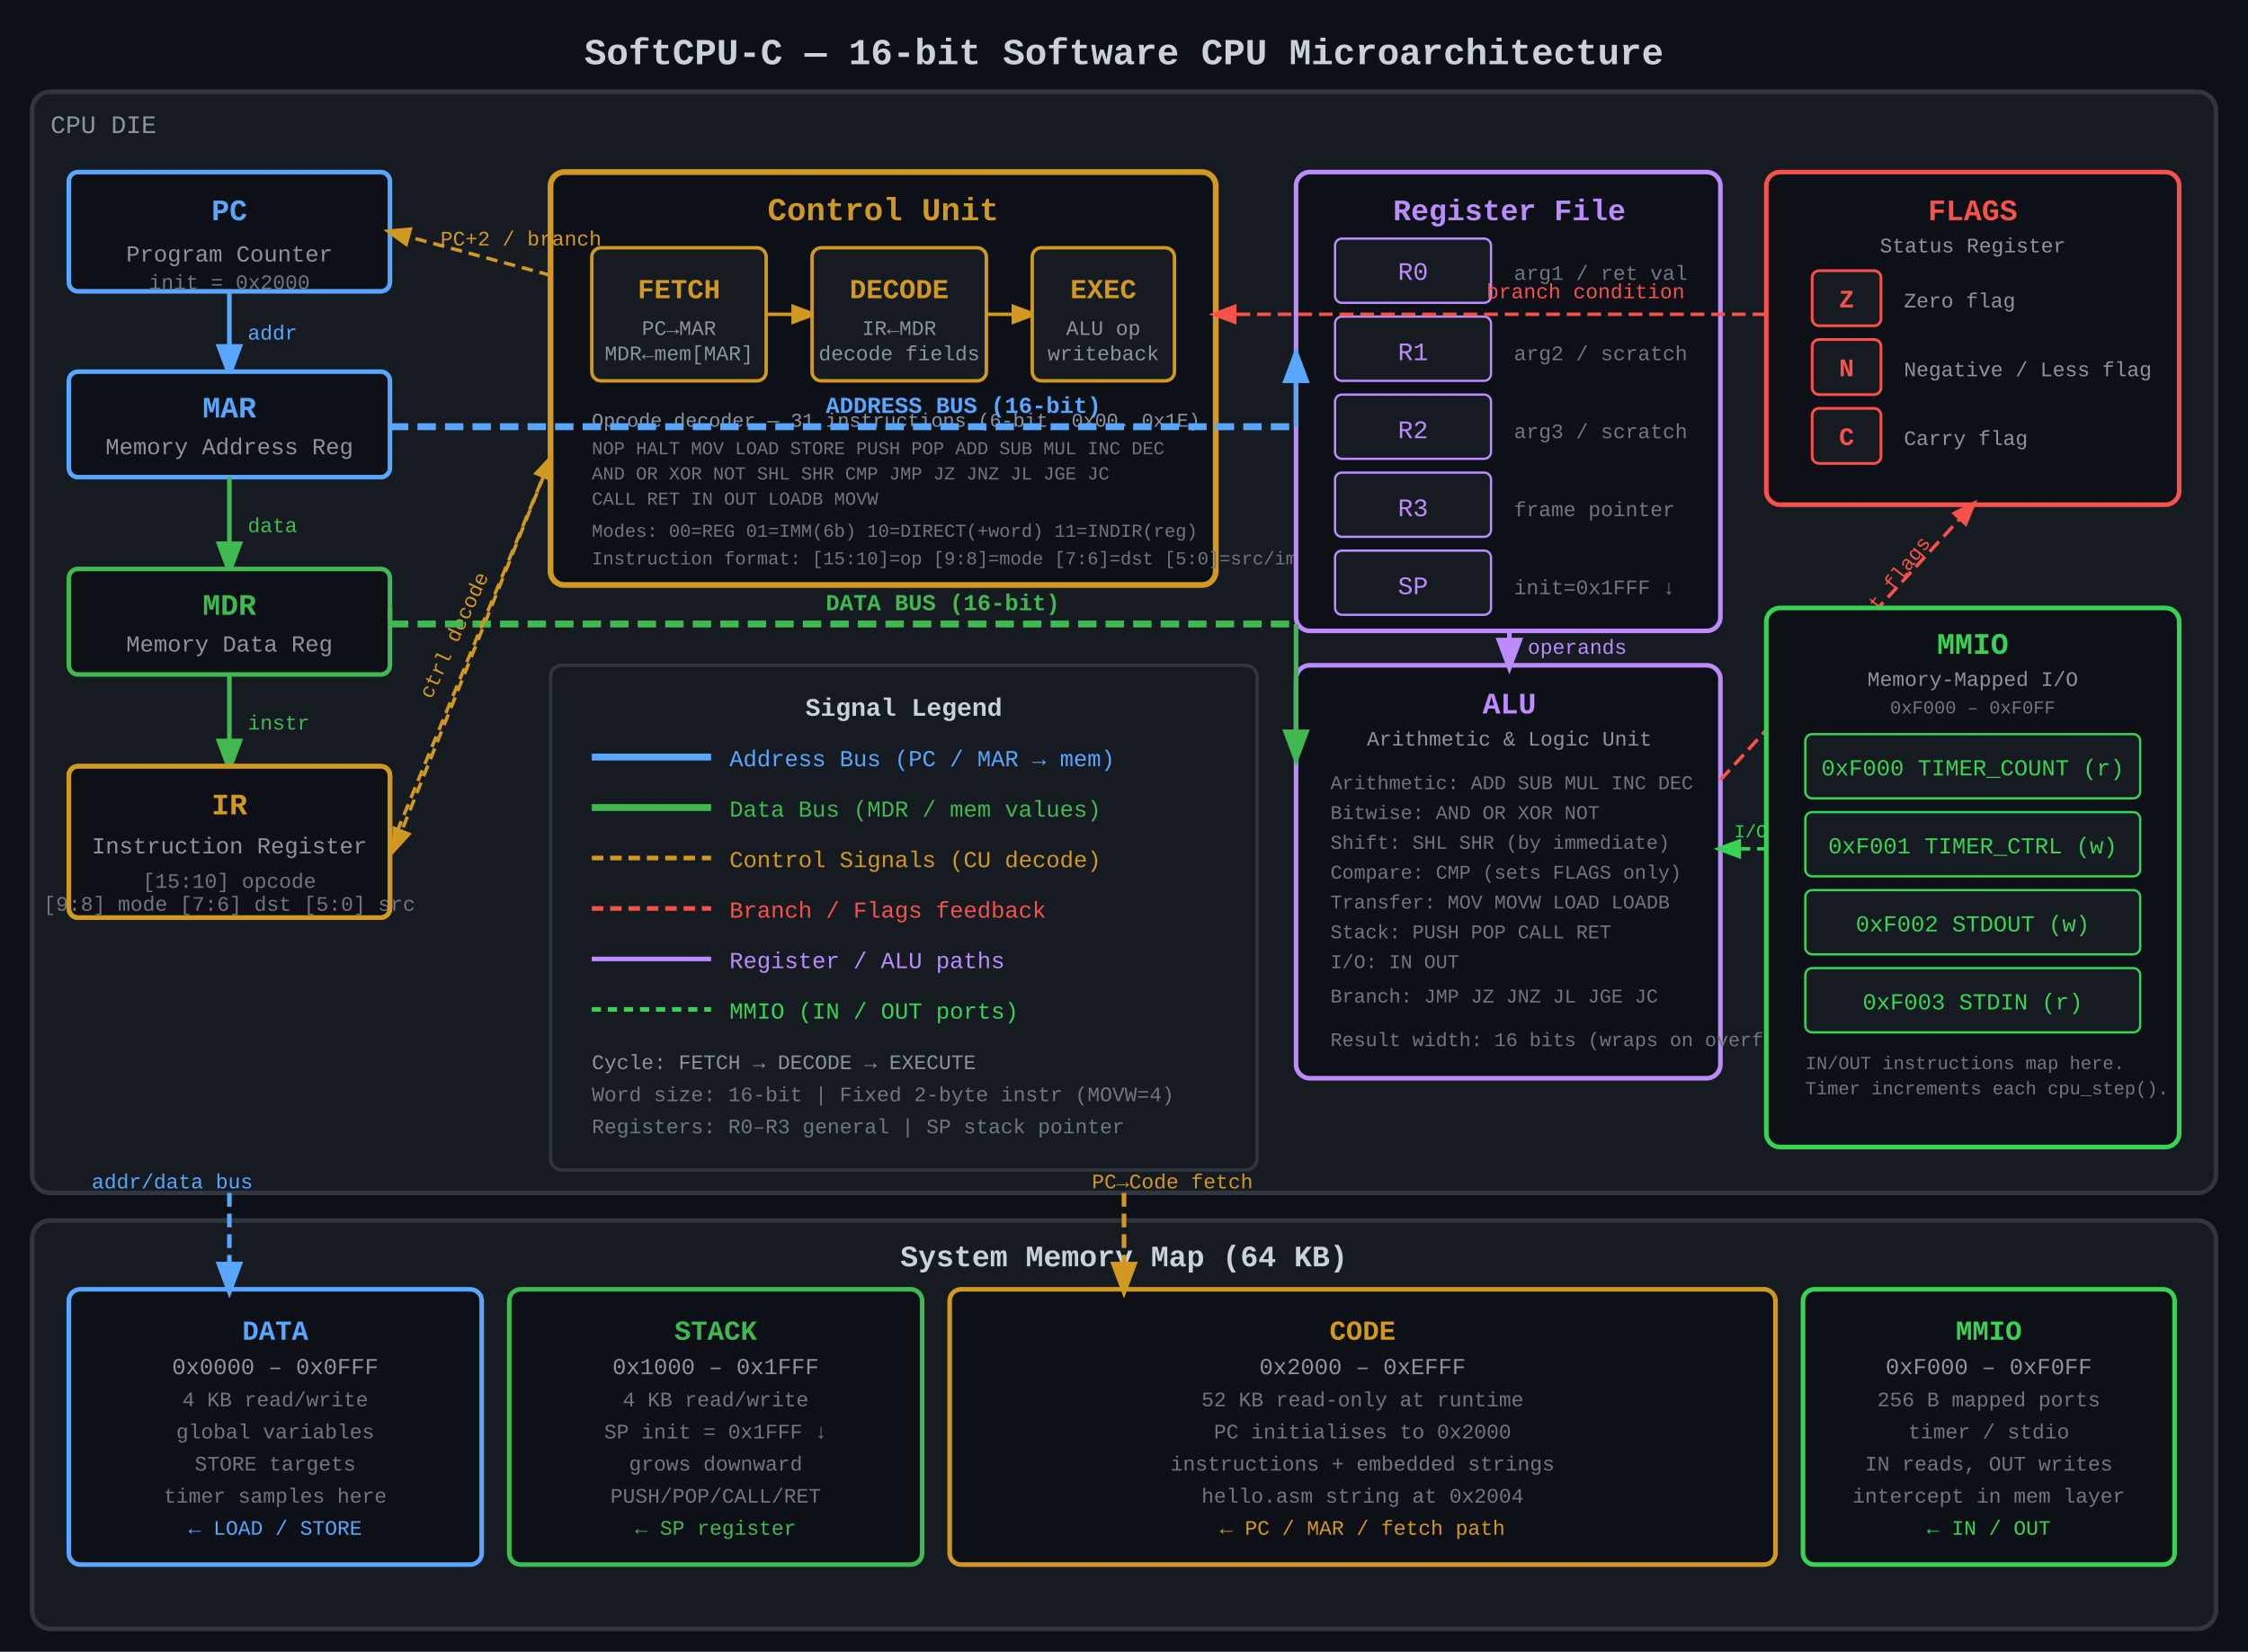
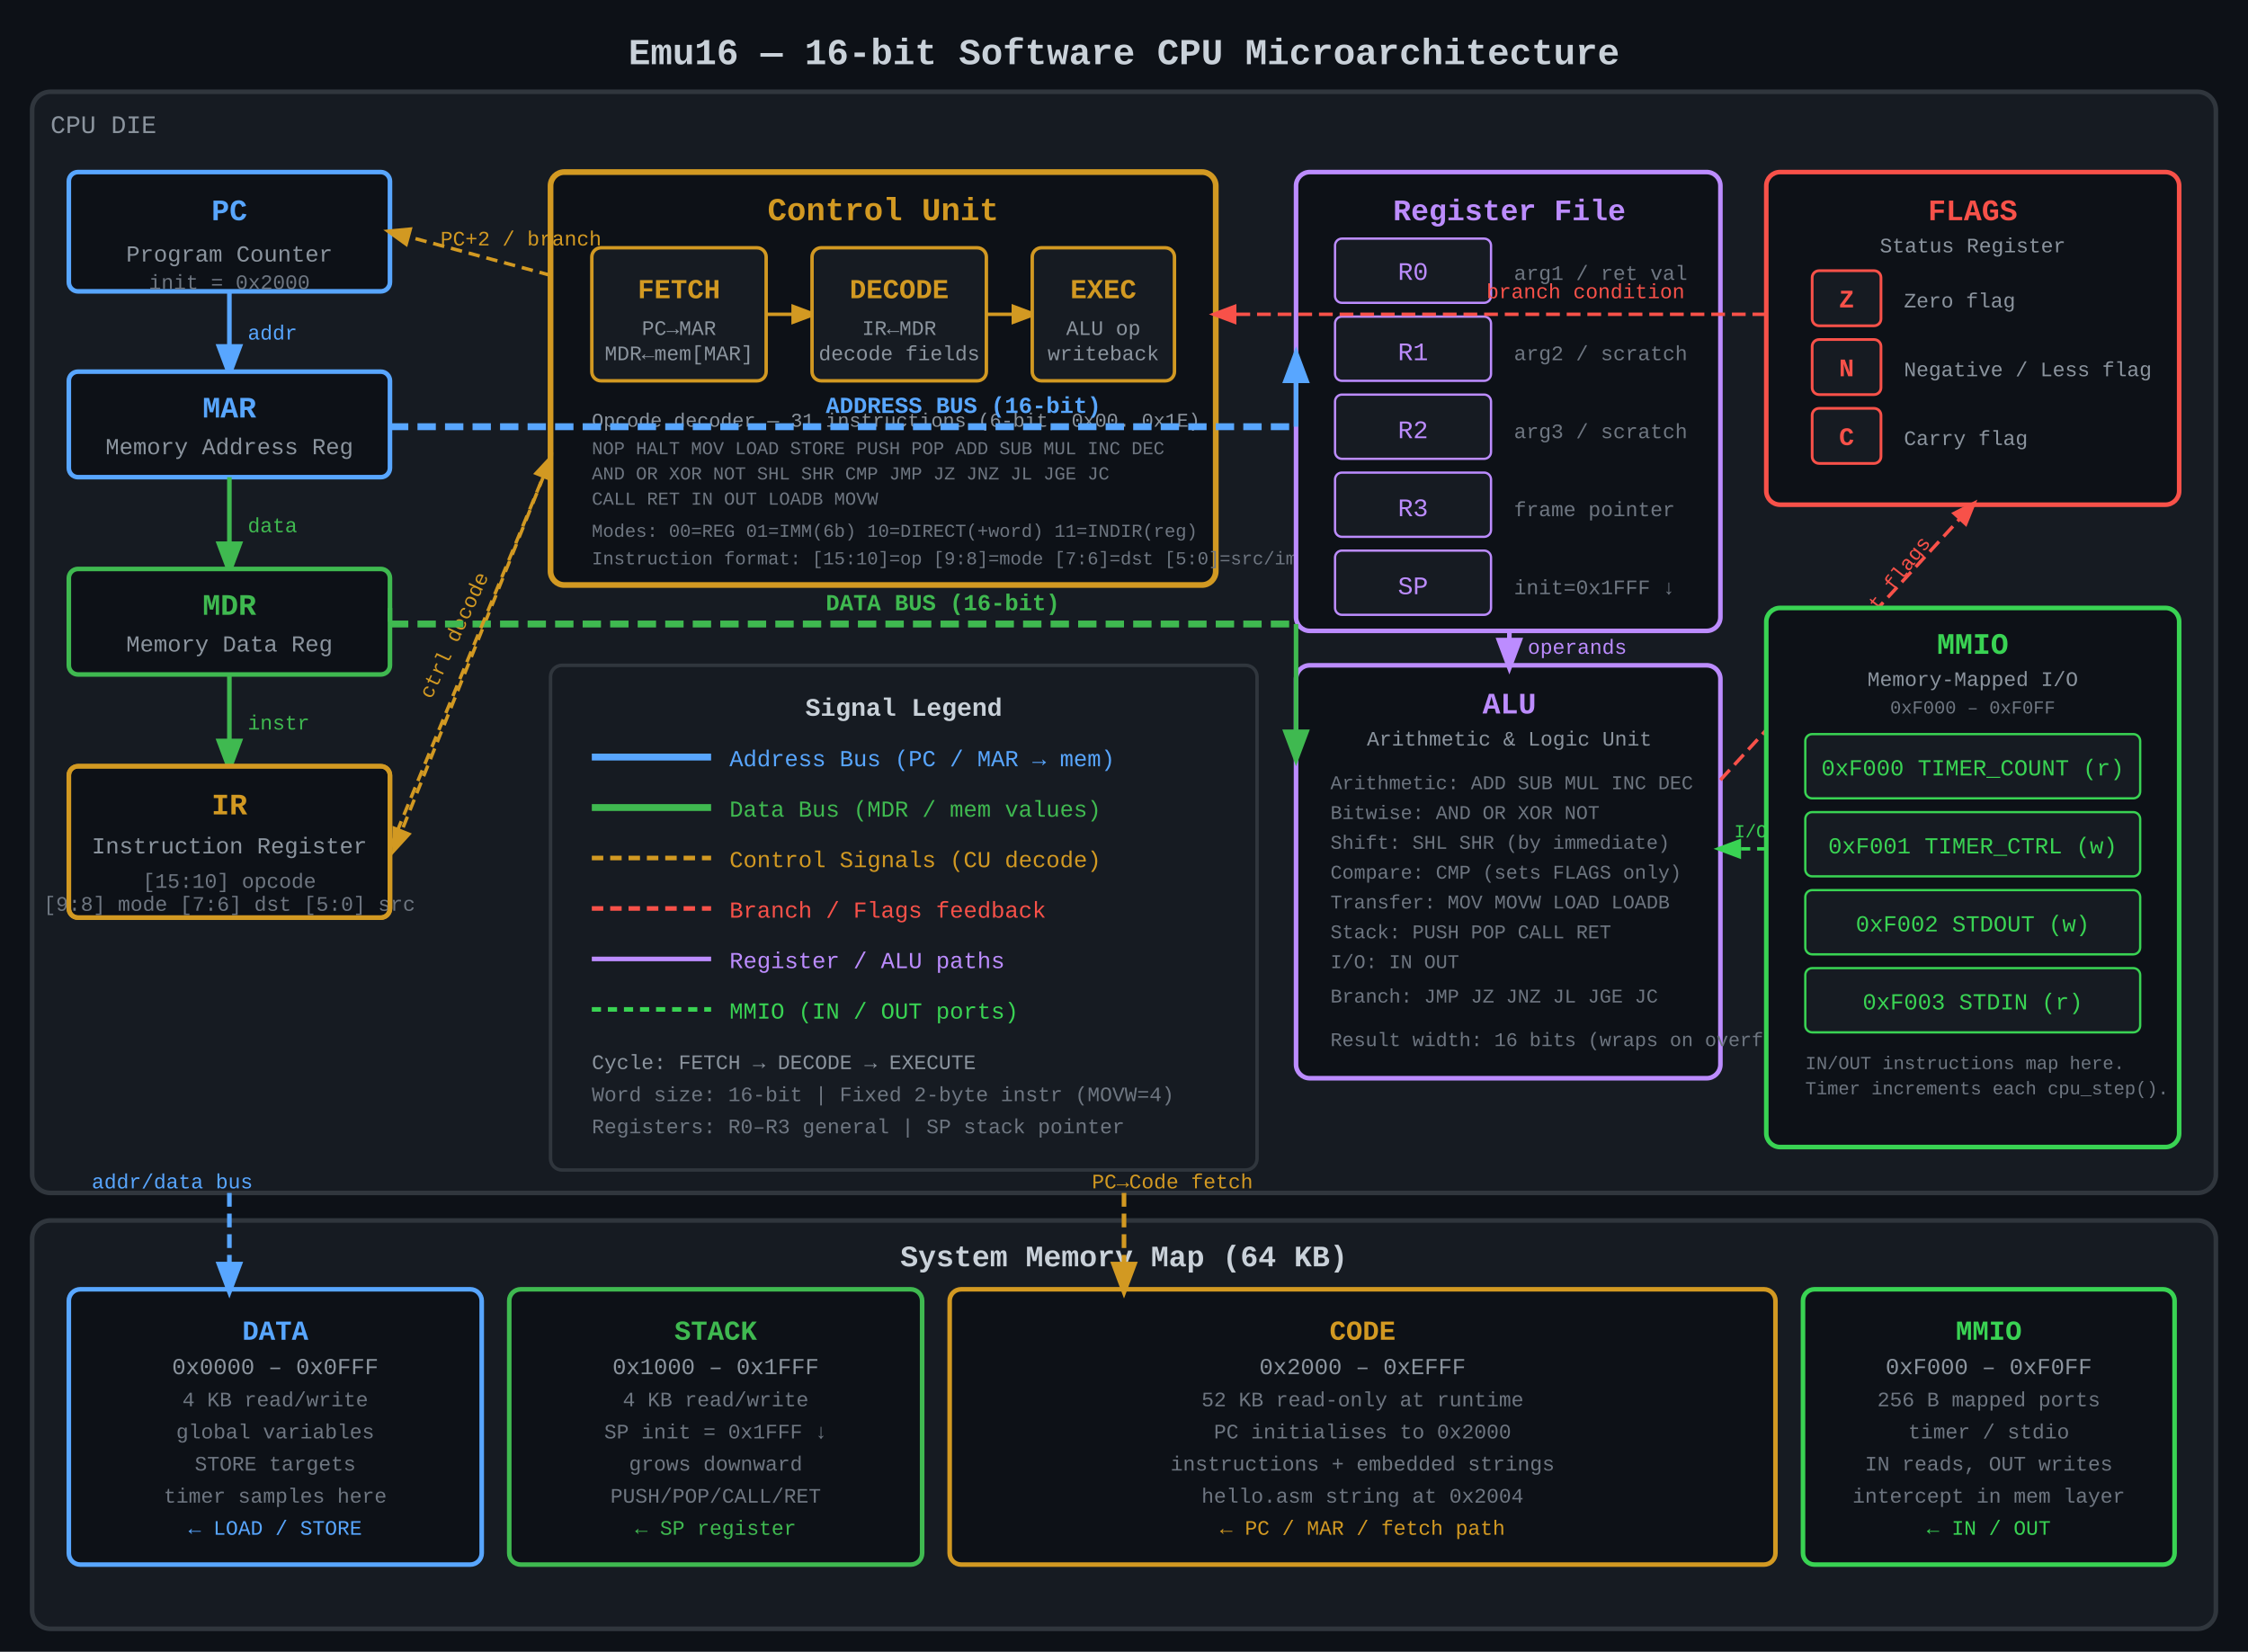
<svg xmlns="http://www.w3.org/2000/svg" width="980" height="720" viewBox="0 0 980 720" font-family="monospace, 'Courier New', Courier">
  <rect width="980" height="720" fill="#0d1117" />
-   <text x="490" y="28" text-anchor="middle" fill="#c9d1d9" font-size="16" font-weight="bold">SoftCPU-C  —  16-bit Software CPU Microarchitecture</text>
+   <text x="490" y="28" text-anchor="middle" fill="#c9d1d9" font-size="16" font-weight="bold">Emu16  —  16-bit Software CPU Microarchitecture</text>
  <rect x="14" y="40" width="952" height="480" rx="8" fill="#161b22" stroke="#30363d" stroke-width="2" />
  <text x="22" y="58" fill="#8b949e" font-size="11">CPU DIE</text>
  <rect x="30" y="75" width="140" height="52" rx="4" fill="#0d1117" stroke="#58a6ff" stroke-width="2" />
  <text x="100" y="96" text-anchor="middle" fill="#58a6ff" font-size="13" font-weight="bold">PC</text>
  <text x="100" y="114" text-anchor="middle" fill="#8b949e" font-size="10">Program Counter</text>
  <text x="100" y="126" text-anchor="middle" fill="#6e7681" font-size="9">init = 0x2000</text>
  <line x1="100" y1="127" x2="100" y2="162" stroke="#58a6ff" stroke-width="2" marker-end="url(#arrowBlue)" />
  <text x="108" y="148" fill="#58a6ff" font-size="9">addr</text>
  <rect x="30" y="162" width="140" height="46" rx="4" fill="#0d1117" stroke="#58a6ff" stroke-width="2" />
  <text x="100" y="182" text-anchor="middle" fill="#58a6ff" font-size="13" font-weight="bold">MAR</text>
  <text x="100" y="198" text-anchor="middle" fill="#8b949e" font-size="10">Memory Address Reg</text>
  <line x1="100" y1="208" x2="100" y2="248" stroke="#3fb950" stroke-width="2" marker-end="url(#arrowGreen)" />
  <text x="108" y="232" fill="#3fb950" font-size="9">data</text>
  <rect x="30" y="248" width="140" height="46" rx="4" fill="#0d1117" stroke="#3fb950" stroke-width="2" />
  <text x="100" y="268" text-anchor="middle" fill="#3fb950" font-size="13" font-weight="bold">MDR</text>
  <text x="100" y="284" text-anchor="middle" fill="#8b949e" font-size="10">Memory Data Reg</text>
  <line x1="100" y1="294" x2="100" y2="334" stroke="#3fb950" stroke-width="2" marker-end="url(#arrowGreen)" />
  <text x="108" y="318" fill="#3fb950" font-size="9">instr</text>
  <rect x="30" y="334" width="140" height="66" rx="4" fill="#0d1117" stroke="#d29922" stroke-width="2" />
  <text x="100" y="355" text-anchor="middle" fill="#d29922" font-size="13" font-weight="bold">IR</text>
  <text x="100" y="372" text-anchor="middle" fill="#8b949e" font-size="10">Instruction Register</text>
  <text x="100" y="387" text-anchor="middle" fill="#6e7681" font-size="9">[15:10] opcode</text>
  <text x="100" y="397" text-anchor="middle" fill="#6e7681" font-size="9">[9:8] mode  [7:6] dst  [5:0] src</text>
  <rect x="30" y="334" width="140" height="66" rx="4" fill="none" stroke="#d29922" stroke-width="2" />
  <rect x="240" y="75" width="290" height="180" rx="6" fill="#0d1117" stroke="#d29922" stroke-width="2.5" />
  <text x="385" y="96" text-anchor="middle" fill="#d29922" font-size="14" font-weight="bold">Control Unit</text>
  <rect x="258" y="108" width="76" height="58" rx="4" fill="#161b22" stroke="#d29922" stroke-width="1.5" />
  <text x="296" y="130" text-anchor="middle" fill="#d29922" font-size="12" font-weight="bold">FETCH</text>
  <text x="296" y="146" text-anchor="middle" fill="#8b949e" font-size="9">PC→MAR</text>
  <text x="296" y="157" text-anchor="middle" fill="#8b949e" font-size="9">MDR←mem[MAR]</text>
  <line x1="334" y1="137" x2="354" y2="137" stroke="#d29922" stroke-width="1.5" marker-end="url(#arrowOrange)" />
  <rect x="354" y="108" width="76" height="58" rx="4" fill="#161b22" stroke="#d29922" stroke-width="1.5" />
  <text x="392" y="130" text-anchor="middle" fill="#d29922" font-size="12" font-weight="bold">DECODE</text>
  <text x="392" y="146" text-anchor="middle" fill="#8b949e" font-size="9">IR←MDR</text>
  <text x="392" y="157" text-anchor="middle" fill="#8b949e" font-size="9">decode fields</text>
  <line x1="430" y1="137" x2="450" y2="137" stroke="#d29922" stroke-width="1.5" marker-end="url(#arrowOrange)" />
  <rect x="450" y="108" width="62" height="58" rx="4" fill="#161b22" stroke="#d29922" stroke-width="1.5" />
  <text x="481" y="130" text-anchor="middle" fill="#d29922" font-size="12" font-weight="bold">EXEC</text>
  <text x="481" y="146" text-anchor="middle" fill="#8b949e" font-size="9">ALU op</text>
  <text x="481" y="157" text-anchor="middle" fill="#8b949e" font-size="9">writeback</text>
  <text x="258" y="186" fill="#8b949e" font-size="8.5">Opcode decoder — 31 instructions  (6-bit, 0x00..0x1E)</text>
  <text x="258" y="198" fill="#6e7681" font-size="8">NOP HALT MOV LOAD STORE  PUSH POP  ADD SUB MUL  INC DEC</text>
  <text x="258" y="209" fill="#6e7681" font-size="8">AND OR XOR NOT  SHL SHR  CMP  JMP JZ JNZ JL JGE JC</text>
  <text x="258" y="220" fill="#6e7681" font-size="8">CALL RET  IN OUT  LOADB MOVW</text>
  <text x="258" y="234" fill="#6e7681" font-size="8">Modes: 00=REG  01=IMM(6b)  10=DIRECT(+word)  11=INDIR(reg)</text>
  <text x="258" y="246" fill="#6e7681" font-size="8">Instruction format: [15:10]=op [9:8]=mode [7:6]=dst [5:0]=src/imm</text>
  <line x1="240" y1="200" x2="172" y2="370" stroke="#d29922" stroke-width="1.5" stroke-dasharray="5,3" marker-end="url(#arrowOrange)" />
  <text x="188" y="305" fill="#d29922" font-size="9" transform="rotate(-65,188,305)">ctrl decode</text>
  <rect x="565" y="75" width="185" height="200" rx="6" fill="#0d1117" stroke="#bc8cff" stroke-width="2" />
  <text x="658" y="96" text-anchor="middle" fill="#bc8cff" font-size="13" font-weight="bold">Register File</text>
  <rect x="582" y="104" width="68" height="28" rx="3" fill="#161b22" stroke="#bc8cff" stroke-width="1" />
  <text x="616" y="122" text-anchor="middle" fill="#bc8cff" font-size="11">R0</text>
  <text x="660" y="122" fill="#6e7681" font-size="9">arg1 / ret val</text>
  <rect x="582" y="138" width="68" height="28" rx="3" fill="#161b22" stroke="#bc8cff" stroke-width="1" />
  <text x="616" y="157" text-anchor="middle" fill="#bc8cff" font-size="11">R1</text>
  <text x="660" y="157" fill="#6e7681" font-size="9">arg2 / scratch</text>
  <rect x="582" y="172" width="68" height="28" rx="3" fill="#161b22" stroke="#bc8cff" stroke-width="1" />
  <text x="616" y="191" text-anchor="middle" fill="#bc8cff" font-size="11">R2</text>
  <text x="660" y="191" fill="#6e7681" font-size="9">arg3 / scratch</text>
  <rect x="582" y="206" width="68" height="28" rx="3" fill="#161b22" stroke="#bc8cff" stroke-width="1" />
  <text x="616" y="225" text-anchor="middle" fill="#bc8cff" font-size="11">R3</text>
  <text x="660" y="225" fill="#6e7681" font-size="9">frame pointer</text>
  <rect x="582" y="240" width="68" height="28" rx="3" fill="#161b22" stroke="#bc8cff" stroke-width="1" />
  <text x="616" y="259" text-anchor="middle" fill="#bc8cff" font-size="11">SP</text>
  <text x="660" y="259" fill="#6e7681" font-size="9">init=0x1FFF  ↓</text>
  <rect x="565" y="290" width="185" height="180" rx="6" fill="#0d1117" stroke="#bc8cff" stroke-width="2" />
  <text x="658" y="311" text-anchor="middle" fill="#bc8cff" font-size="13" font-weight="bold">ALU</text>
  <text x="658" y="325" text-anchor="middle" fill="#8b949e" font-size="9">Arithmetic &amp; Logic Unit</text>
  <text x="580" y="344" fill="#6e7681" font-size="8.5">Arithmetic:  ADD  SUB  MUL  INC  DEC</text>
  <text x="580" y="357" fill="#6e7681" font-size="8.5">Bitwise:     AND  OR   XOR  NOT</text>
  <text x="580" y="370" fill="#6e7681" font-size="8.5">Shift:       SHL  SHR  (by immediate)</text>
  <text x="580" y="383" fill="#6e7681" font-size="8.5">Compare:     CMP  (sets FLAGS only)</text>
  <text x="580" y="396" fill="#6e7681" font-size="8.5">Transfer:    MOV  MOVW  LOAD  LOADB</text>
  <text x="580" y="409" fill="#6e7681" font-size="8.5">Stack:       PUSH  POP  CALL  RET</text>
  <text x="580" y="422" fill="#6e7681" font-size="8.5">I/O:         IN   OUT</text>
  <text x="580" y="437" fill="#6e7681" font-size="8.5">Branch:      JMP JZ JNZ JL JGE JC</text>
  <text x="580" y="456" fill="#6e7681" font-size="8.5">Result width: 16 bits  (wraps on overflow)</text>
  <line x1="658" y1="275" x2="658" y2="290" stroke="#bc8cff" stroke-width="2" marker-end="url(#arrowPurple)" />
  <text x="666" y="285" fill="#bc8cff" font-size="9">operands</text>
  <rect x="770" y="75" width="180" height="145" rx="6" fill="#0d1117" stroke="#f85149" stroke-width="2" />
  <text x="860" y="96" text-anchor="middle" fill="#f85149" font-size="13" font-weight="bold">FLAGS</text>
  <text x="860" y="110" text-anchor="middle" fill="#8b949e" font-size="9">Status Register</text>
  <rect x="790" y="118" width="30" height="24" rx="3" fill="#161b22" stroke="#f85149" stroke-width="1.2" />
  <text x="805" y="134" text-anchor="middle" fill="#f85149" font-size="11" font-weight="bold">Z</text>
  <text x="830" y="134" fill="#8b949e" font-size="9">Zero flag</text>
  <rect x="790" y="148" width="30" height="24" rx="3" fill="#161b22" stroke="#f85149" stroke-width="1.2" />
  <text x="805" y="164" text-anchor="middle" fill="#f85149" font-size="11" font-weight="bold">N</text>
  <text x="830" y="164" fill="#8b949e" font-size="9">Negative / Less flag</text>
  <rect x="790" y="178" width="30" height="24" rx="3" fill="#161b22" stroke="#f85149" stroke-width="1.2" />
  <text x="805" y="194" text-anchor="middle" fill="#f85149" font-size="11" font-weight="bold">C</text>
  <text x="830" y="194" fill="#8b949e" font-size="9">Carry flag</text>
  <line x1="750" y1="340" x2="860" y2="220" stroke="#f85149" stroke-width="1.5" stroke-dasharray="6,3" marker-end="url(#arrowRed)" />
  <text x="812" y="275" fill="#f85149" font-size="9" transform="rotate(-52,812,275)">set flags</text>
  <line x1="770" y1="137" x2="530" y2="137" stroke="#f85149" stroke-width="1.5" stroke-dasharray="6,3" marker-end="url(#arrowRed)" />
  <text x="648" y="130" fill="#f85149" font-size="9">branch condition</text>
  <rect x="770" y="265" width="180" height="235" rx="6" fill="#0d1117" stroke="#39d353" stroke-width="2" />
  <text x="860" y="285" text-anchor="middle" fill="#39d353" font-size="13" font-weight="bold">MMIO</text>
  <text x="860" y="299" text-anchor="middle" fill="#8b949e" font-size="9">Memory-Mapped I/O</text>
  <text x="860" y="311" text-anchor="middle" fill="#6e7681" font-size="8">0xF000 – 0xF0FF</text>
  <rect x="787" y="320" width="146" height="28" rx="3" fill="#161b22" stroke="#39d353" stroke-width="1" />
  <text x="860" y="338" text-anchor="middle" fill="#39d353" font-size="10">0xF000  TIMER_COUNT (r)</text>
  <rect x="787" y="354" width="146" height="28" rx="3" fill="#161b22" stroke="#39d353" stroke-width="1" />
  <text x="860" y="372" text-anchor="middle" fill="#39d353" font-size="10">0xF001  TIMER_CTRL  (w)</text>
  <rect x="787" y="388" width="146" height="28" rx="3" fill="#161b22" stroke="#39d353" stroke-width="1" />
  <text x="860" y="406" text-anchor="middle" fill="#39d353" font-size="10">0xF002  STDOUT      (w)</text>
  <rect x="787" y="422" width="146" height="28" rx="3" fill="#161b22" stroke="#39d353" stroke-width="1" />
  <text x="860" y="440" text-anchor="middle" fill="#39d353" font-size="10">0xF003  STDIN       (r)</text>
  <text x="787" y="466" fill="#6e7681" font-size="8">IN/OUT instructions map here.</text>
  <text x="787" y="477" fill="#6e7681" font-size="8">Timer increments each cpu_step().</text>
  <line x1="770" y1="370" x2="750" y2="370" stroke="#39d353" stroke-width="1.5" stroke-dasharray="4,3" marker-end="url(#arrowGreenDark)" />
  <text x="756" y="365" fill="#39d353" font-size="8">I/O</text>
  <line x1="170" y1="186" x2="565" y2="186" stroke="#58a6ff" stroke-width="3" stroke-dasharray="8,4" />
  <text x="360" y="180" fill="#58a6ff" font-size="10" font-weight="bold">ADDRESS BUS  (16-bit)</text>
  <line x1="565" y1="186" x2="565" y2="155" stroke="#58a6ff" stroke-width="2" marker-end="url(#arrowBlue)" />
  <line x1="170" y1="272" x2="565" y2="272" stroke="#3fb950" stroke-width="3" stroke-dasharray="8,4" />
  <text x="360" y="266" fill="#3fb950" font-size="10" font-weight="bold">DATA BUS  (16-bit)</text>
  <line x1="170" y1="271" x2="170" y2="265" stroke="#3fb950" stroke-width="2" />
  <line x1="565" y1="272" x2="565" y2="330" stroke="#3fb950" stroke-width="2" marker-end="url(#arrowGreen)" />
  <line x1="170" y1="370" x2="240" y2="200" stroke="#d29922" stroke-width="1.5" stroke-dasharray="5,3" marker-end="url(#arrowOrange)" />
  <line x1="240" y1="120" x2="170" y2="101" stroke="#d29922" stroke-width="1.5" stroke-dasharray="5,3" marker-end="url(#arrowOrange)" />
  <text x="192" y="107" fill="#d29922" font-size="9">PC+2 / branch</text>
  <rect x="14" y="532" width="952" height="178" rx="8" fill="#161b22" stroke="#30363d" stroke-width="2" />
  <text x="490" y="552" text-anchor="middle" fill="#c9d1d9" font-size="13" font-weight="bold">System Memory Map  (64 KB)</text>
  <rect x="30" y="562" width="180" height="120" rx="5" fill="#0d1117" stroke="#58a6ff" stroke-width="2" />
  <text x="120" y="584" text-anchor="middle" fill="#58a6ff" font-size="12" font-weight="bold">DATA</text>
  <text x="120" y="599" text-anchor="middle" fill="#8b949e" font-size="10">0x0000 – 0x0FFF</text>
  <text x="120" y="613" text-anchor="middle" fill="#6e7681" font-size="9">4 KB  read/write</text>
  <text x="120" y="627" text-anchor="middle" fill="#6e7681" font-size="9">global variables</text>
  <text x="120" y="641" text-anchor="middle" fill="#6e7681" font-size="9">STORE targets</text>
  <text x="120" y="655" text-anchor="middle" fill="#6e7681" font-size="9">timer samples here</text>
  <text x="120" y="669" text-anchor="middle" fill="#58a6ff" font-size="9">← LOAD / STORE</text>
  <rect x="222" y="562" width="180" height="120" rx="5" fill="#0d1117" stroke="#3fb950" stroke-width="2" />
  <text x="312" y="584" text-anchor="middle" fill="#3fb950" font-size="12" font-weight="bold">STACK</text>
  <text x="312" y="599" text-anchor="middle" fill="#8b949e" font-size="10">0x1000 – 0x1FFF</text>
  <text x="312" y="613" text-anchor="middle" fill="#6e7681" font-size="9">4 KB  read/write</text>
  <text x="312" y="627" text-anchor="middle" fill="#6e7681" font-size="9">SP init = 0x1FFF ↓</text>
  <text x="312" y="641" text-anchor="middle" fill="#6e7681" font-size="9">grows downward</text>
  <text x="312" y="655" text-anchor="middle" fill="#6e7681" font-size="9">PUSH/POP/CALL/RET</text>
  <text x="312" y="669" text-anchor="middle" fill="#3fb950" font-size="9">← SP register</text>
  <rect x="414" y="562" width="360" height="120" rx="5" fill="#0d1117" stroke="#d29922" stroke-width="2" />
  <text x="594" y="584" text-anchor="middle" fill="#d29922" font-size="12" font-weight="bold">CODE</text>
  <text x="594" y="599" text-anchor="middle" fill="#8b949e" font-size="10">0x2000 – 0xEFFF</text>
  <text x="594" y="613" text-anchor="middle" fill="#6e7681" font-size="9">52 KB  read-only at runtime</text>
  <text x="594" y="627" text-anchor="middle" fill="#6e7681" font-size="9">PC initialises to 0x2000</text>
  <text x="594" y="641" text-anchor="middle" fill="#6e7681" font-size="9">instructions + embedded strings</text>
  <text x="594" y="655" text-anchor="middle" fill="#6e7681" font-size="9">hello.asm string at 0x2004</text>
  <text x="594" y="669" text-anchor="middle" fill="#d29922" font-size="9">← PC / MAR / fetch path</text>
  <rect x="786" y="562" width="162" height="120" rx="5" fill="#0d1117" stroke="#39d353" stroke-width="2" />
  <text x="867" y="584" text-anchor="middle" fill="#39d353" font-size="12" font-weight="bold">MMIO</text>
  <text x="867" y="599" text-anchor="middle" fill="#8b949e" font-size="10">0xF000 – 0xF0FF</text>
  <text x="867" y="613" text-anchor="middle" fill="#6e7681" font-size="9">256 B  mapped ports</text>
  <text x="867" y="627" text-anchor="middle" fill="#6e7681" font-size="9">timer / stdio</text>
  <text x="867" y="641" text-anchor="middle" fill="#6e7681" font-size="9">IN reads, OUT writes</text>
  <text x="867" y="655" text-anchor="middle" fill="#6e7681" font-size="9">intercept in mem layer</text>
  <text x="867" y="669" text-anchor="middle" fill="#39d353" font-size="9">← IN / OUT</text>
  <line x1="100" y1="520" x2="100" y2="562" stroke="#58a6ff" stroke-width="2" stroke-dasharray="6,3" marker-end="url(#arrowBlue)" />
  <line x1="490" y1="520" x2="490" y2="562" stroke="#d29922" stroke-width="2" stroke-dasharray="6,3" marker-end="url(#arrowOrange)" />
  <text x="476" y="518" fill="#d29922" font-size="9">PC→Code fetch</text>
  <text x="40" y="518" fill="#58a6ff" font-size="9">addr/data bus</text>
  <rect x="240" y="290" width="308" height="220" rx="5" fill="#161b22" stroke="#30363d" stroke-width="1.5" />
  <text x="394" y="312" text-anchor="middle" fill="#c9d1d9" font-size="11" font-weight="bold">Signal Legend</text>
  <line x1="258" y1="330" x2="310" y2="330" stroke="#58a6ff" stroke-width="3" />
  <text x="318" y="334" fill="#58a6ff" font-size="10">Address Bus  (PC / MAR → mem)</text>
  <line x1="258" y1="352" x2="310" y2="352" stroke="#3fb950" stroke-width="3" />
  <text x="318" y="356" fill="#3fb950" font-size="10">Data Bus  (MDR / mem values)</text>
  <line x1="258" y1="374" x2="310" y2="374" stroke="#d29922" stroke-width="2" stroke-dasharray="5,3" />
  <text x="318" y="378" fill="#d29922" font-size="10">Control Signals  (CU decode)</text>
  <line x1="258" y1="396" x2="310" y2="396" stroke="#f85149" stroke-width="2" stroke-dasharray="5,3" />
  <text x="318" y="400" fill="#f85149" font-size="10">Branch / Flags feedback</text>
  <line x1="258" y1="418" x2="310" y2="418" stroke="#bc8cff" stroke-width="2" />
  <text x="318" y="422" fill="#bc8cff" font-size="10">Register / ALU paths</text>
  <line x1="258" y1="440" x2="310" y2="440" stroke="#39d353" stroke-width="2" stroke-dasharray="4,3" />
  <text x="318" y="444" fill="#39d353" font-size="10">MMIO  (IN / OUT ports)</text>
  <text x="258" y="466" fill="#8b949e" font-size="9">Cycle:  FETCH → DECODE → EXECUTE</text>
  <text x="258" y="480" fill="#6e7681" font-size="9">Word size: 16-bit  |  Fixed 2-byte instr (MOVW=4)</text>
  <text x="258" y="494" fill="#6e7681" font-size="9">Registers: R0–R3 general  |  SP stack pointer</text>
  <defs>
    <marker id="arrowBlue" markerWidth="8" markerHeight="6" refX="6" refY="3" orient="auto">
      <polygon points="0 0, 8 3, 0 6" fill="#58a6ff" />
    </marker>
    <marker id="arrowGreen" markerWidth="8" markerHeight="6" refX="6" refY="3" orient="auto">
      <polygon points="0 0, 8 3, 0 6" fill="#3fb950" />
    </marker>
    <marker id="arrowGreenDark" markerWidth="8" markerHeight="6" refX="6" refY="3" orient="auto">
      <polygon points="0 0, 8 3, 0 6" fill="#39d353" />
    </marker>
    <marker id="arrowOrange" markerWidth="8" markerHeight="6" refX="6" refY="3" orient="auto">
      <polygon points="0 0, 8 3, 0 6" fill="#d29922" />
    </marker>
    <marker id="arrowRed" markerWidth="8" markerHeight="6" refX="6" refY="3" orient="auto">
      <polygon points="0 0, 8 3, 0 6" fill="#f85149" />
    </marker>
    <marker id="arrowPurple" markerWidth="8" markerHeight="6" refX="6" refY="3" orient="auto">
      <polygon points="0 0, 8 3, 0 6" fill="#bc8cff" />
    </marker>
  </defs>
</svg>
